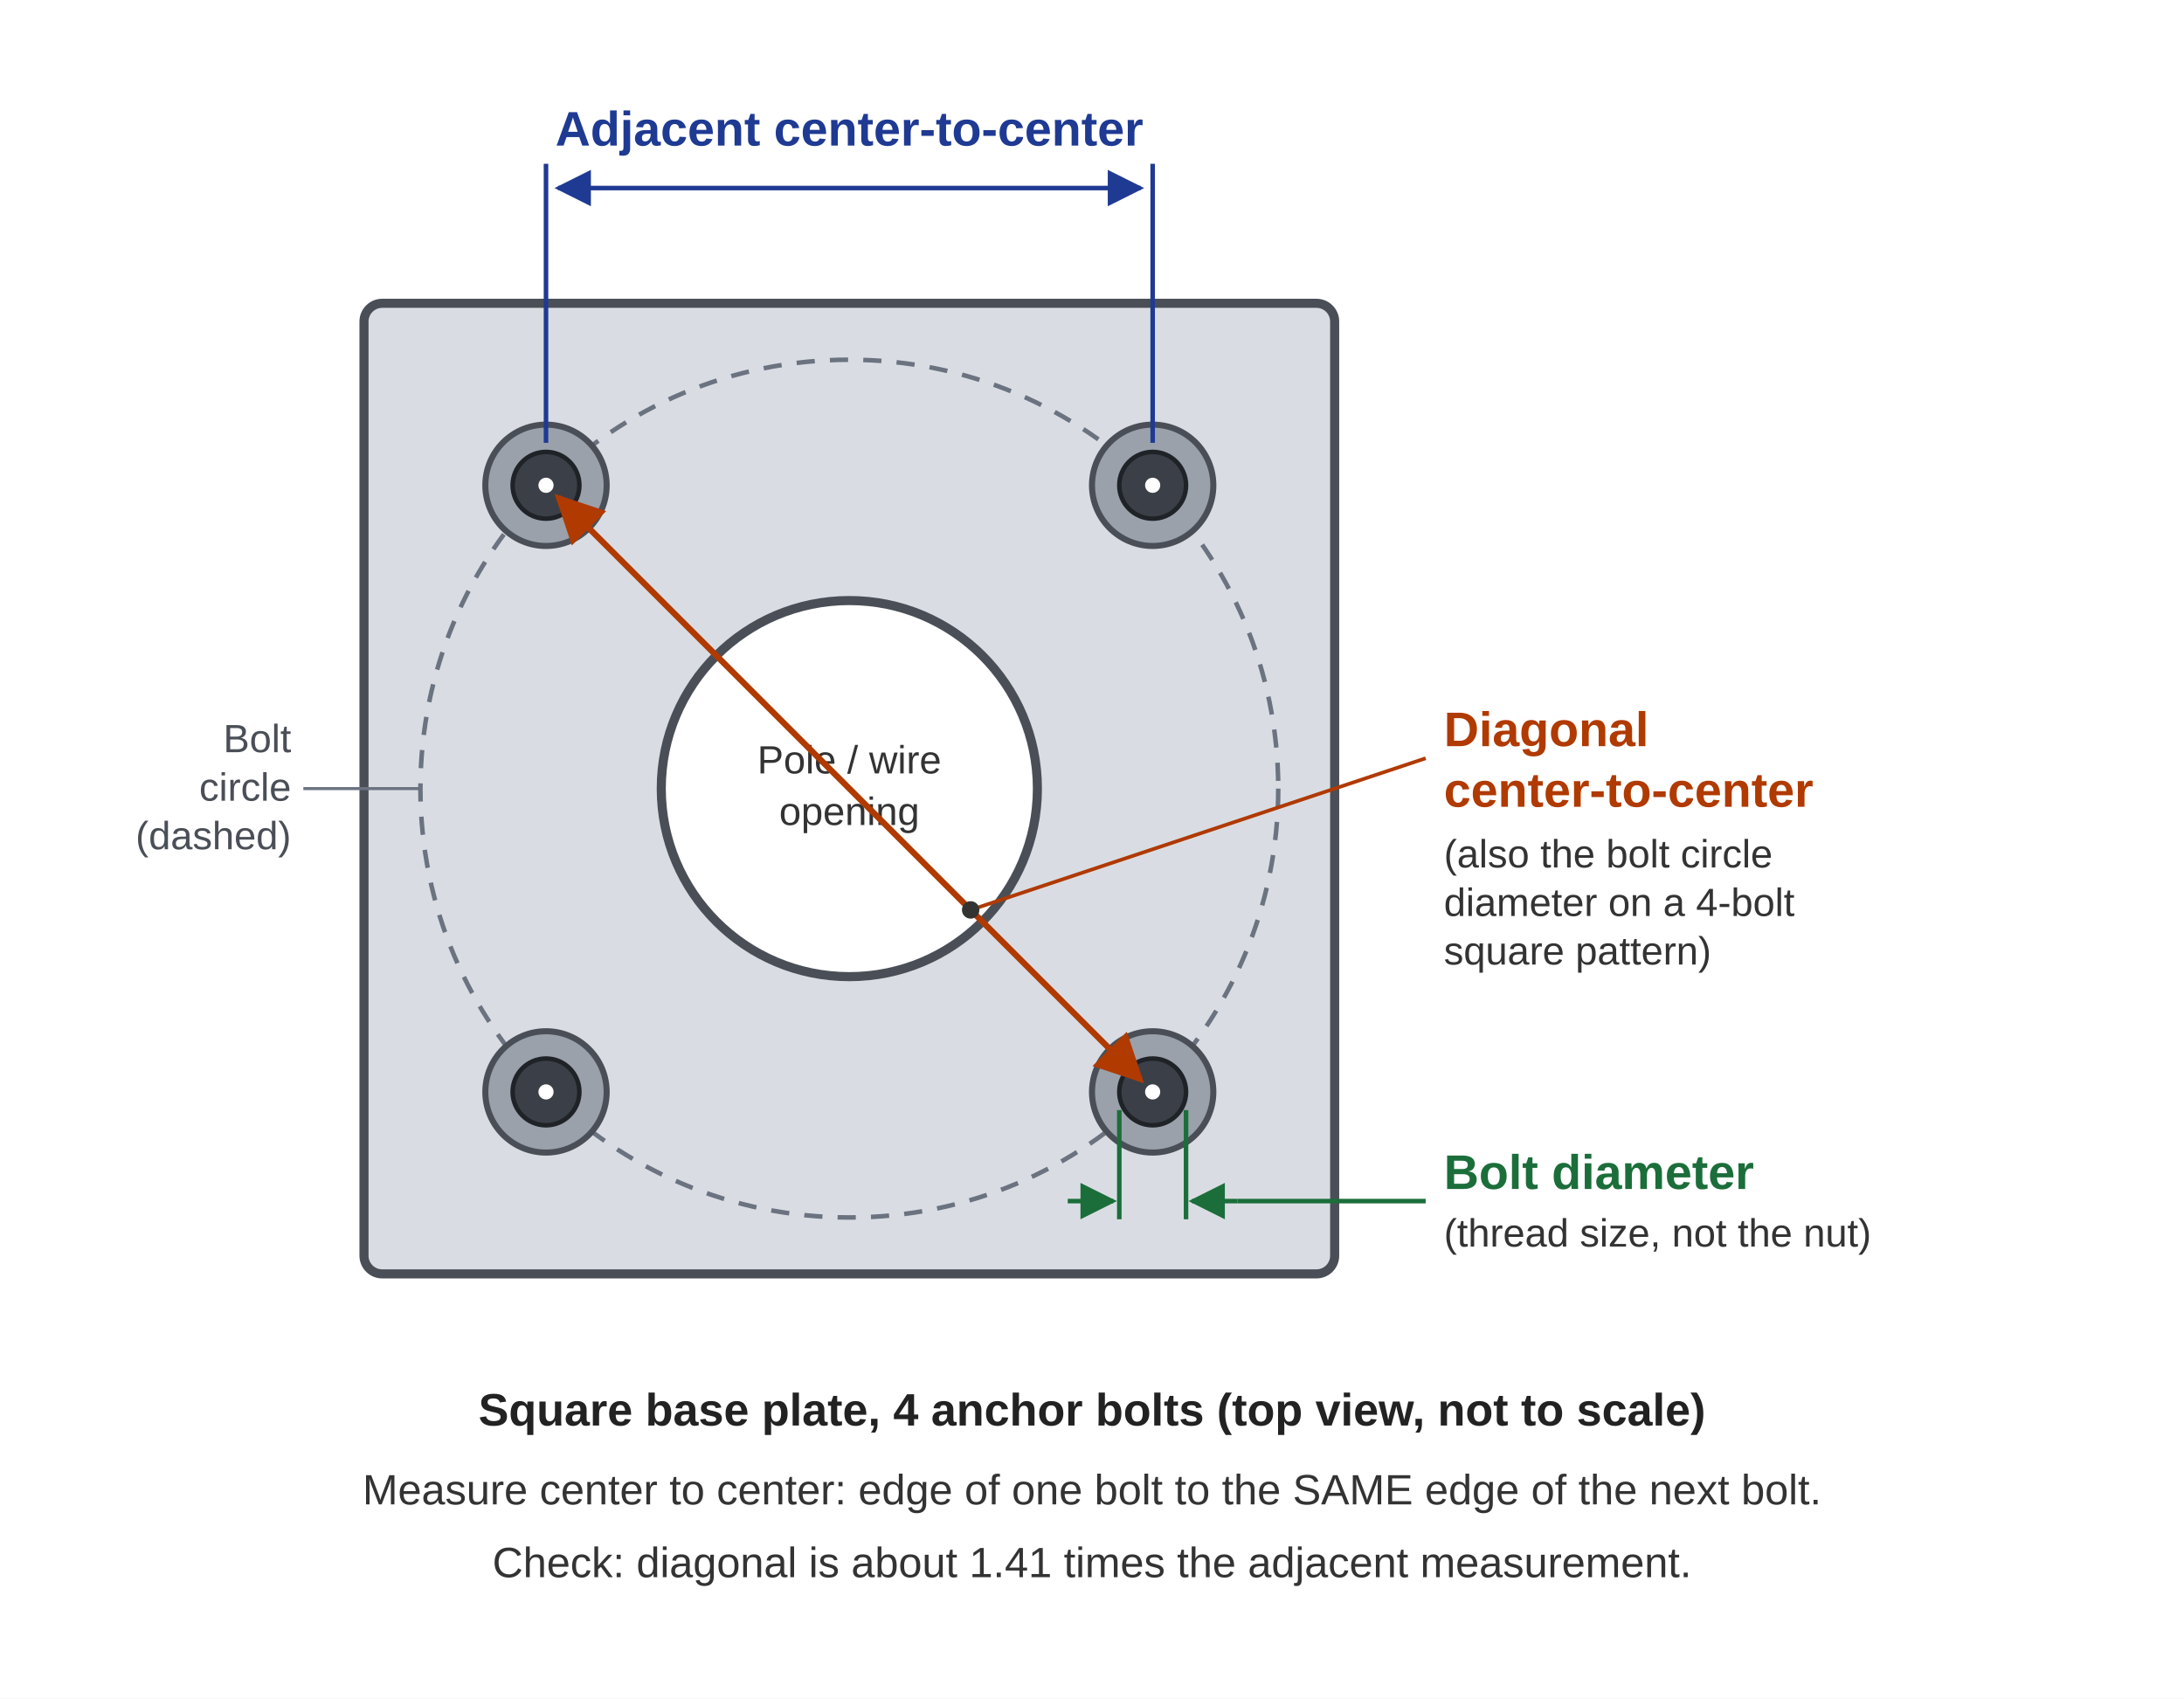
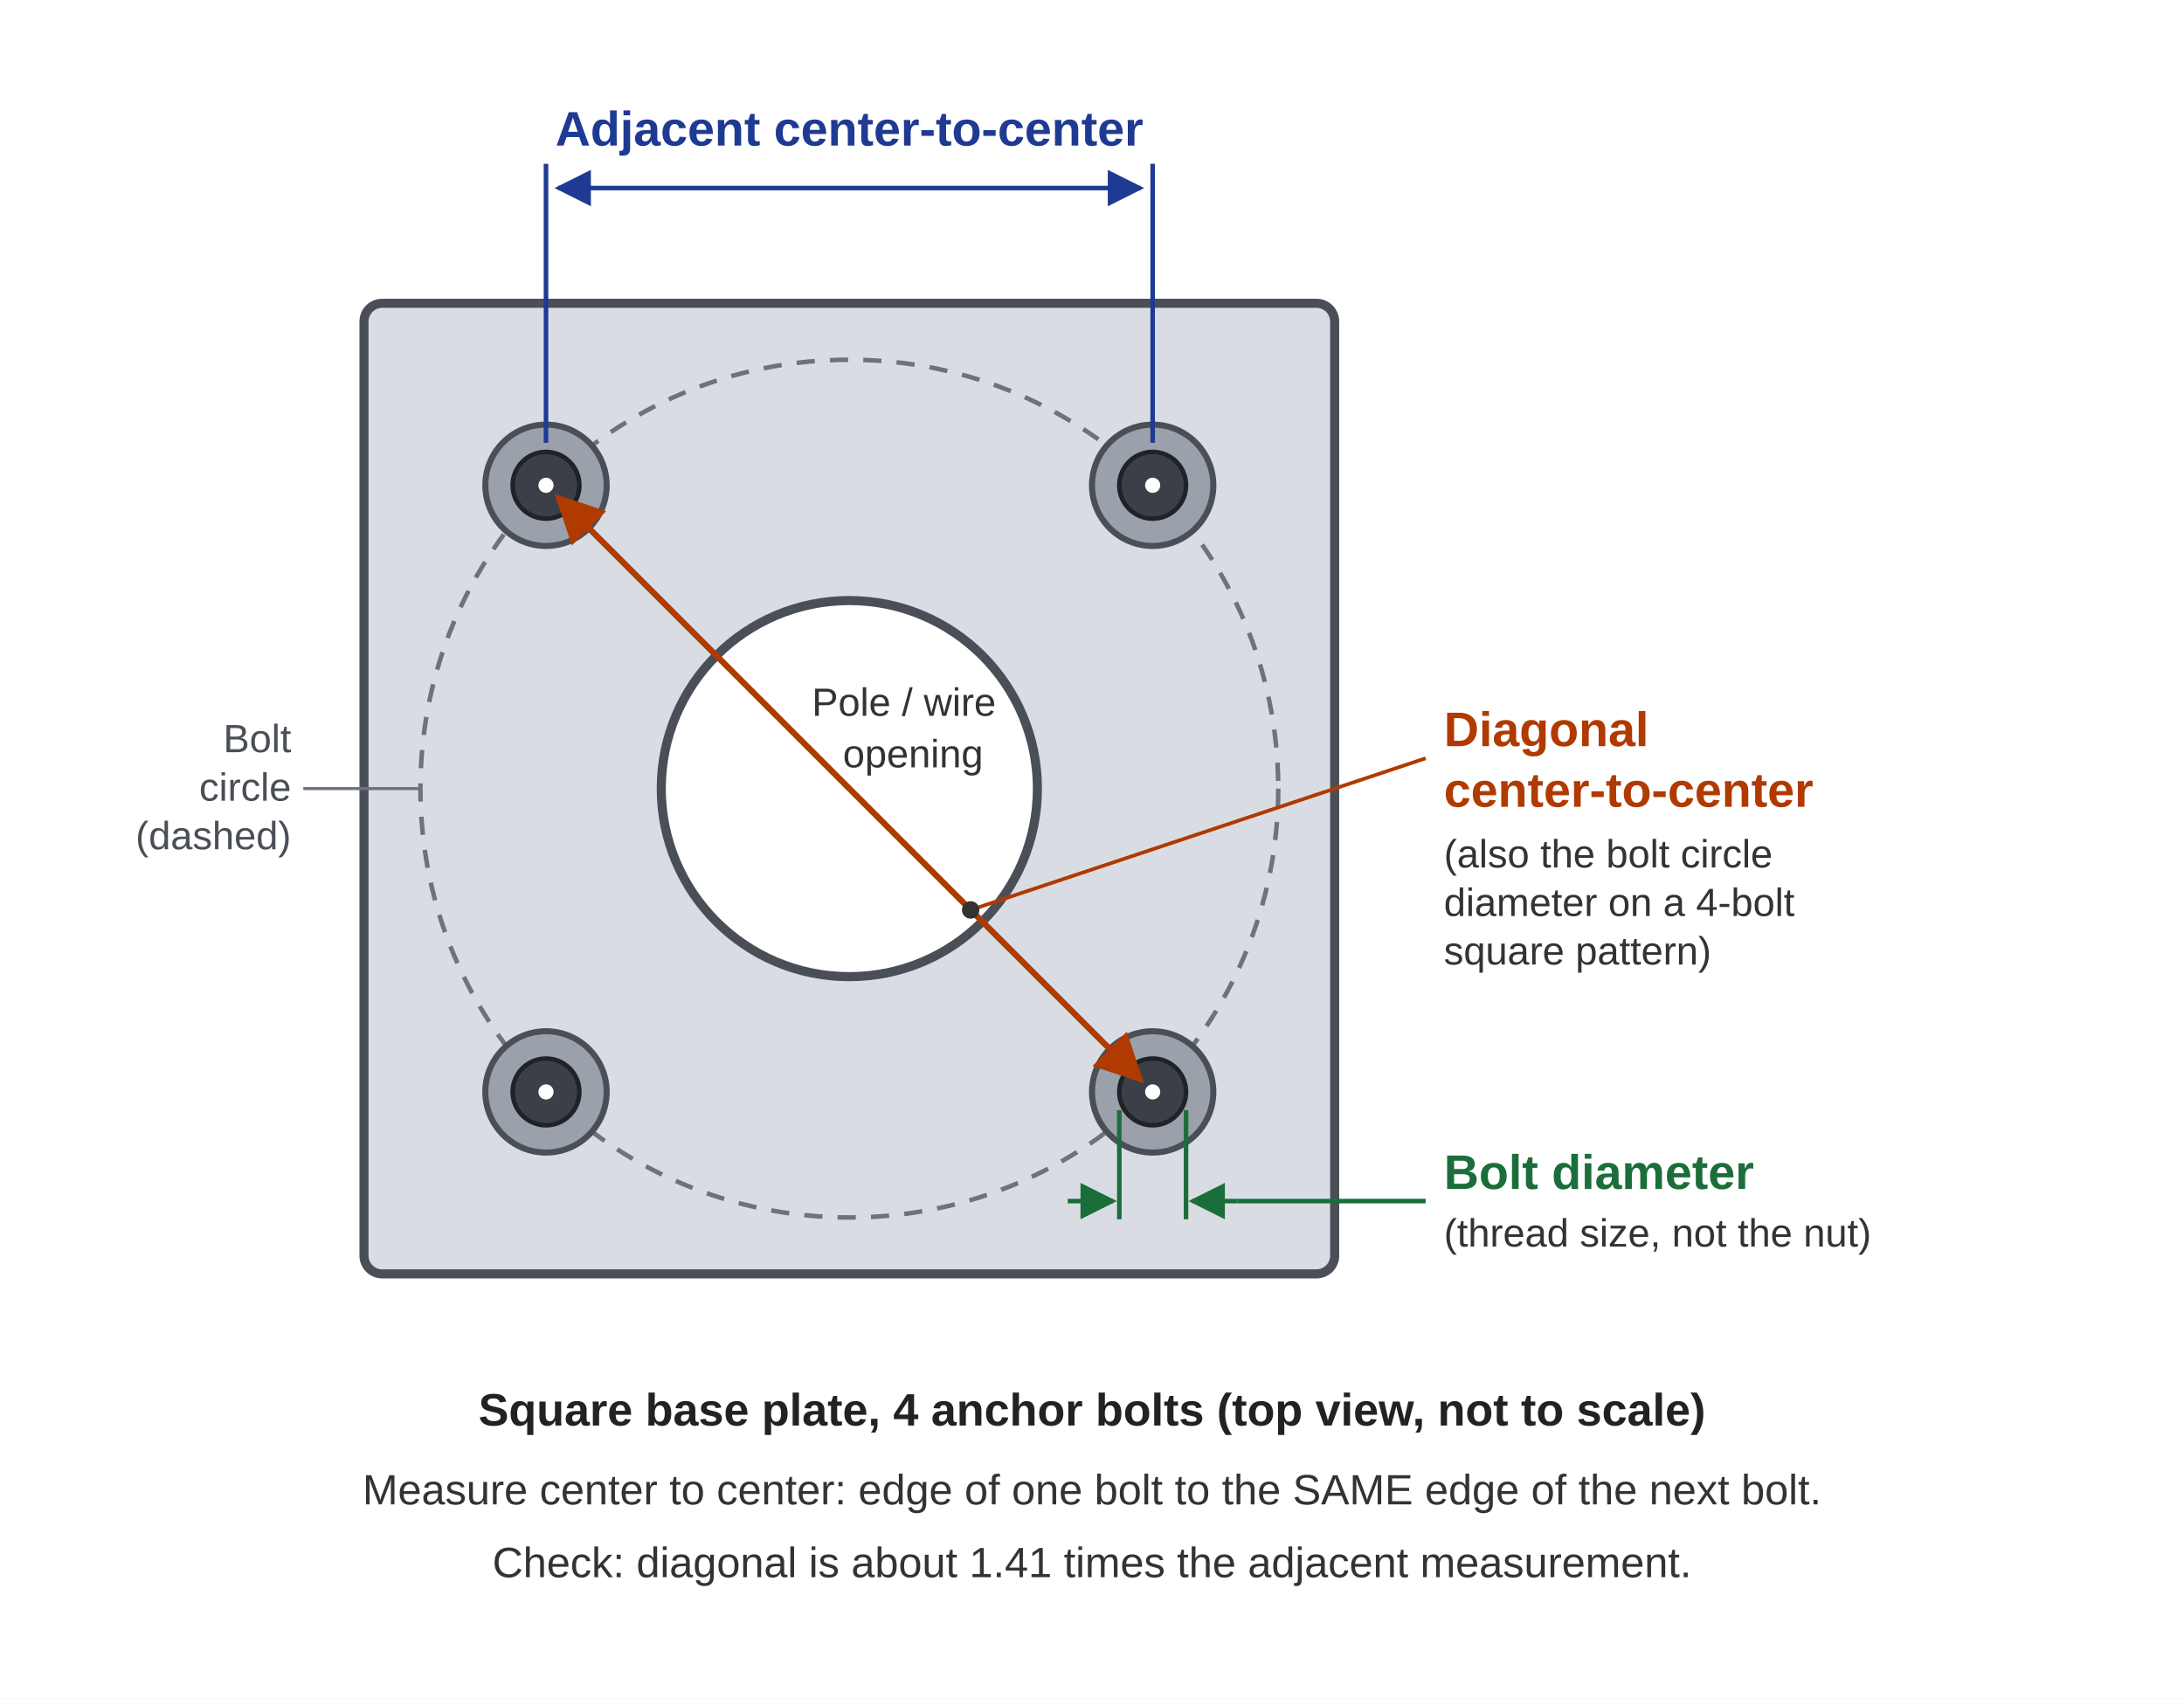
<svg xmlns="http://www.w3.org/2000/svg" viewBox="0 0 720 560" width="720" height="560" role="img" aria-labelledby="t d">
  <defs>
    <marker id="arr" viewBox="0 0 10 10" refX="9" refY="5" markerWidth="8" markerHeight="8" orient="auto-start-reverse">
      <path d="M0,0 L10,5 L0,10 z" fill="#1f3a93" stroke="none" />
    </marker>
    <marker id="arrR" viewBox="0 0 10 10" refX="9" refY="5" markerWidth="8" markerHeight="8" orient="auto-start-reverse">
      <path d="M0,0 L10,5 L0,10 z" fill="#b03a00" stroke="none" />
    </marker>
    <marker id="dot" viewBox="0 0 10 10" refX="5" refY="5" markerWidth="6" markerHeight="6">
      <circle cx="5" cy="5" r="4" fill="#333333" stroke="none" />
    </marker>
  </defs>
  <rect x="0" y="0" width="720" height="560" fill="#ffffff" stroke="none" />
  <rect x="120" y="100" width="320" height="320" rx="6" fill="#d9dde3" stroke="#4a4f57" stroke-width="3" />
  <circle cx="280" cy="260" r="141.4" fill="none" stroke="#6b7280" stroke-width="1.5" stroke-dasharray="6 5" />
  <circle cx="280" cy="260" r="62" fill="#ffffff" stroke="#4a4f57" stroke-width="3" />
-   <text x="280" y="255" text-anchor="middle" font-family="Arial, Helvetica, sans-serif" font-size="13" fill="#333333">Pole / wire</text>
-   <text x="280" y="272" text-anchor="middle" font-family="Arial, Helvetica, sans-serif" font-size="13" fill="#333333">opening</text>
+   <text x="298" y="236" text-anchor="middle" font-family="Arial, Helvetica, sans-serif" font-size="13" fill="#333333">Pole / wire</text>
+   <text x="301" y="253" text-anchor="middle" font-family="Arial, Helvetica, sans-serif" font-size="13" fill="#333333">opening</text>
  <g fill="#9aa1ab" stroke="#4a4f57" stroke-width="2">
    <circle cx="180" cy="160" r="20" />
    <circle cx="380" cy="160" r="20" />
    <circle cx="180" cy="360" r="20" />
    <circle cx="380" cy="360" r="20" />
  </g>
  <g fill="#3b4048" stroke="#1f2328" stroke-width="1.5">
    <circle cx="180" cy="160" r="11" />
    <circle cx="380" cy="160" r="11" />
    <circle cx="180" cy="360" r="11" />
    <circle cx="380" cy="360" r="11" />
  </g>
  <g fill="#ffffff" stroke="none">
    <circle cx="180" cy="160" r="2.5" />
    <circle cx="380" cy="160" r="2.5" />
    <circle cx="180" cy="360" r="2.5" />
    <circle cx="380" cy="360" r="2.5" />
  </g>
  <g stroke="#1f3a93" stroke-width="1.5" fill="none">
    <line x1="180" y1="146" x2="180" y2="54" />
    <line x1="380" y1="146" x2="380" y2="54" />
    <line x1="184" y1="62" x2="376" y2="62" marker-start="url(#arr)" marker-end="url(#arr)" />
  </g>
  <text x="280" y="48" text-anchor="middle" font-family="Arial, Helvetica, sans-serif" font-size="16" font-weight="bold" fill="#1f3a93">Adjacent center-to-center</text>
  <line x1="184" y1="164" x2="376" y2="356" stroke="#b03a00" stroke-width="2" fill="none" marker-start="url(#arrR)" marker-end="url(#arrR)" />
  <line x1="320" y1="300" x2="470" y2="250" stroke="#b03a00" stroke-width="1.2" fill="none" marker-start="url(#dot)" />
  <text x="476" y="246" font-family="Arial, Helvetica, sans-serif" font-size="16" font-weight="bold" fill="#b03a00">Diagonal</text>
  <text x="476" y="266" font-family="Arial, Helvetica, sans-serif" font-size="16" font-weight="bold" fill="#b03a00">center-to-center</text>
  <text x="476" y="286" font-family="Arial, Helvetica, sans-serif" font-size="13" fill="#333333">(also the bolt circle</text>
  <text x="476" y="302" font-family="Arial, Helvetica, sans-serif" font-size="13" fill="#333333">diameter on a 4-bolt</text>
  <text x="476" y="318" font-family="Arial, Helvetica, sans-serif" font-size="13" fill="#333333">square pattern)</text>
  <g stroke="#1b6e3a" stroke-width="1.5" fill="none">
    <line x1="369" y1="366" x2="369" y2="402" />
    <line x1="391" y1="366" x2="391" y2="402" />
    <line x1="352" y1="396" x2="367" y2="396" marker-end="url(#arrG)" />
    <line x1="408" y1="396" x2="393" y2="396" marker-end="url(#arrG)" />
    <line x1="408" y1="396" x2="470" y2="396" />
  </g>
  <defs>
    <marker id="arrG" viewBox="0 0 10 10" refX="9" refY="5" markerWidth="8" markerHeight="8" orient="auto">
      <path d="M0,0 L10,5 L0,10 z" fill="#1b6e3a" stroke="none" />
    </marker>
  </defs>
  <text x="476" y="392" font-family="Arial, Helvetica, sans-serif" font-size="16" font-weight="bold" fill="#1b6e3a">Bolt diameter</text>
  <text x="476" y="411" font-family="Arial, Helvetica, sans-serif" font-size="13" fill="#333333">(thread size, not the nut)</text>
  <line x1="139" y1="260" x2="100" y2="260" stroke="#6b7280" stroke-width="1" fill="none" />
  <text x="96" y="248" text-anchor="end" font-family="Arial, Helvetica, sans-serif" font-size="13" fill="#4a4f57">Bolt</text>
  <text x="96" y="264" text-anchor="end" font-family="Arial, Helvetica, sans-serif" font-size="13" fill="#4a4f57">circle</text>
  <text x="96" y="280" text-anchor="end" font-family="Arial, Helvetica, sans-serif" font-size="13" fill="#4a4f57">(dashed)</text>
  <text x="360" y="470" text-anchor="middle" font-family="Arial, Helvetica, sans-serif" font-size="15" font-weight="bold" fill="#222222">Square base plate, 4 anchor bolts (top view, not to scale)</text>
  <text x="360" y="496" text-anchor="middle" font-family="Arial, Helvetica, sans-serif" font-size="14" fill="#333333">Measure center to center: edge of one bolt to the SAME edge of the next bolt.</text>
  <text x="360" y="520" text-anchor="middle" font-family="Arial, Helvetica, sans-serif" font-size="14" fill="#333333">Check: diagonal is about 1.41 times the adjacent measurement.</text>
</svg>
